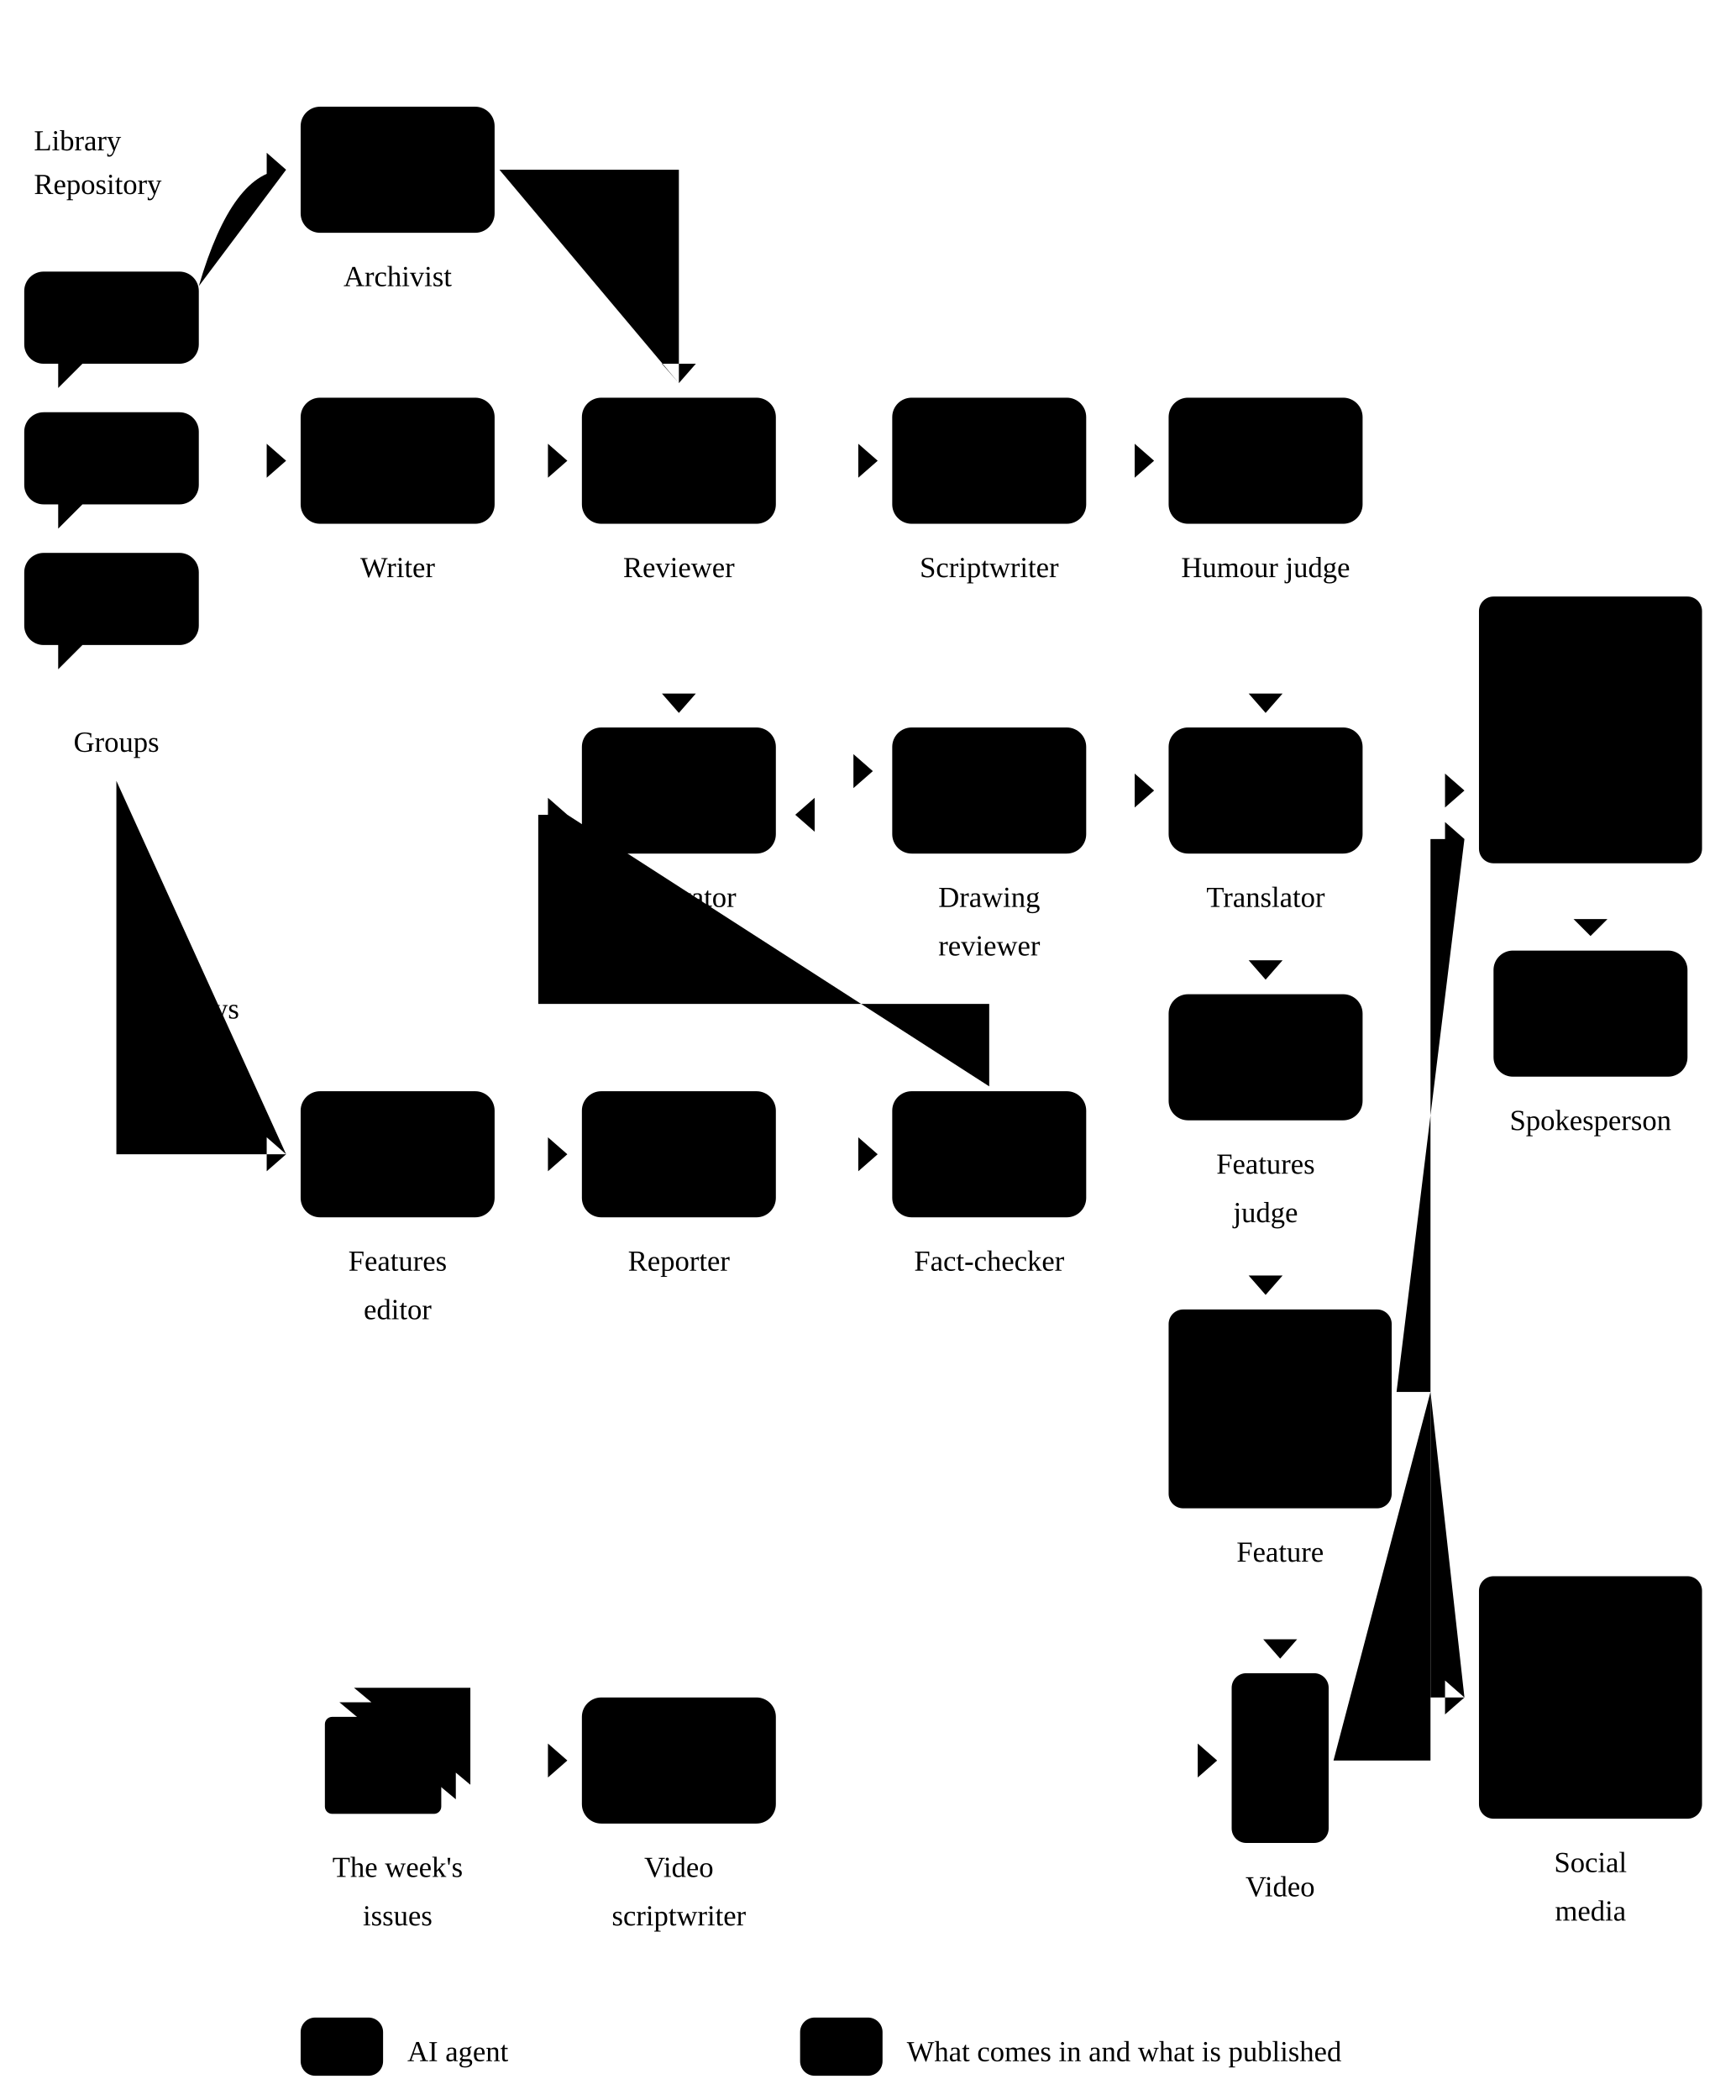
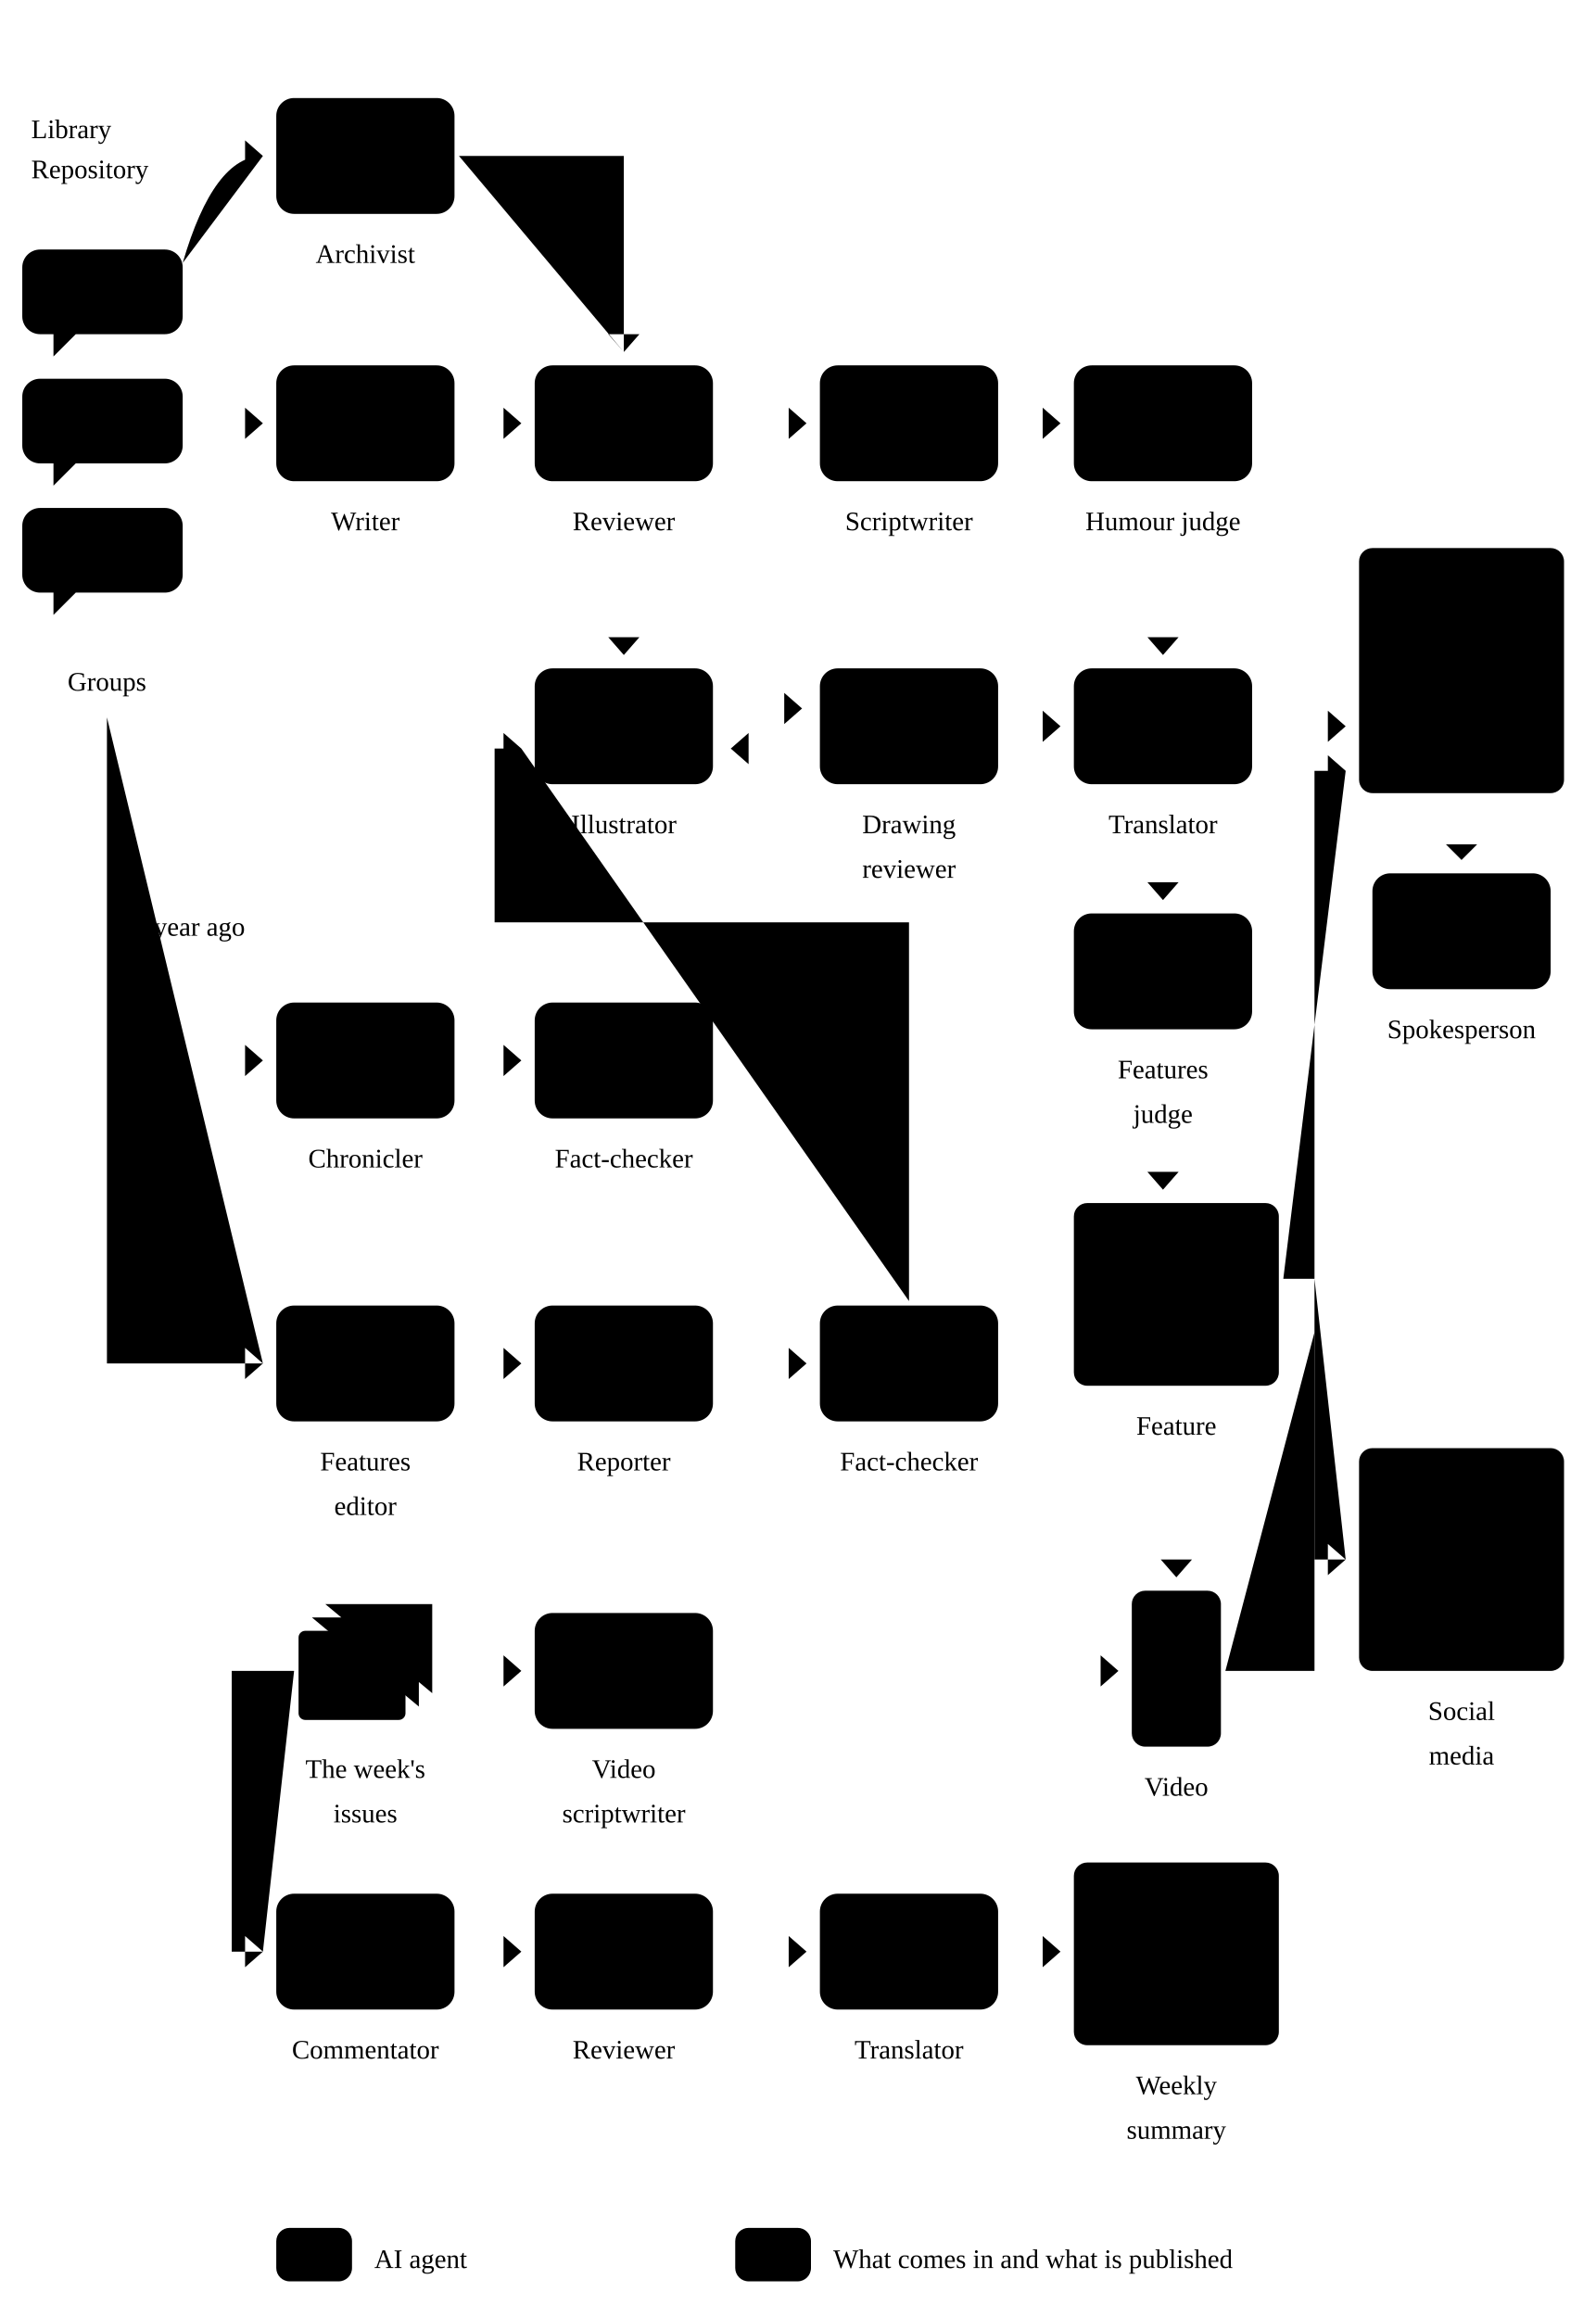
- <svg xmlns="http://www.w3.org/2000/svg" viewBox="0 0 716 866">
+ <svg xmlns="http://www.w3.org/2000/svg" viewBox="0 0 716 1040">
  <path class="t" d="M18 112 h56 a8 8 0 0 1 8 8 v22 a8 8 0 0 1 -8 8 h-40 l-10 10 v-10 h-6 a8 8 0 0 1 -8 -8 v-22 a8 8 0 0 1 8 -8 z" />
  <path class="t" d="M18 170 h56 a8 8 0 0 1 8 8 v22 a8 8 0 0 1 -8 8 h-40 l-10 10 v-10 h-6 a8 8 0 0 1 -8 -8 v-22 a8 8 0 0 1 8 -8 z" />
  <path class="t" d="M18 228 h56 a8 8 0 0 1 8 8 v22 a8 8 0 0 1 -8 8 h-40 l-10 10 v-10 h-6 a8 8 0 0 1 -8 -8 v-22 a8 8 0 0 1 8 -8 z" />
  <path class="t" d="M30 126 h34 M30 136 h22 M30 184 h34 M30 194 h26 M30 242 h34 M30 252 h18" />
  <text class="lbl" x="48" y="310" text-anchor="middle">Groups</text>
  <text class="lbl" x="14" y="62">Library</text>
  <text class="lbl" x="14" y="80">Repository</text>
  <path class="t" d="M82 118 Q96 70 118 70 M110 63 L118 70 L110 77" />
  <rect class="t fa" x="124" y="44" width="80" height="52" rx="8" />
  <path class="t" d="M146 58 v28 M154 58 v28 M162 62 v24" />
  <path class="a" d="M170 60 l8 26" />
  <text class="lbl" x="164" y="118" text-anchor="middle">Archivist</text>
  <path class="t" d="M206 70 H280 V158 M273 150 L280 158 L287 150" />
  <path class="t" d="M88 190 L118 190 M110 183 L118 190 L110 197" />
  <rect class="t fa" x="124" y="164" width="80" height="52" rx="8" />
  <path class="a" d="M146 198 L172 172 L180 180 L154 206 L144 208 Z M168 176 L176 184" />
  <text class="lbl" x="164" y="238" text-anchor="middle">Writer</text>
  <path class="t" d="M206 190 L234 190 M226 183 L234 190 L226 197" />
  <rect class="t fa" x="240" y="164" width="80" height="52" rx="8" />
  <path class="r" d="M260 190 L274 204 L300 176" />
  <text class="lbl" x="280" y="238" text-anchor="middle">Reviewer</text>
  <path class="t" d="M322 190 L362 190 M354 183 L362 190 L354 197" />
  <rect class="t fa" x="368" y="164" width="80" height="52" rx="8" />
  <path class="t" d="M392 178 h26 a5 5 0 0 1 5 5 v10 a5 5 0 0 1 -5 5 h-16 l-6 6 v-6 h-4 a5 5 0 0 1 -5 -5 v-10 a5 5 0 0 1 5 -5 z" />
  <path class="a" d="M395 186 h20 M395 192 h12" />
  <text class="lbl" x="408" y="238" text-anchor="middle">Scriptwriter</text>
  <path class="t" d="M450 190 L476 190 M468 183 L476 190 L468 197" />
  <rect class="t fa" x="482" y="164" width="80" height="52" rx="8" />
  <path class="a" d="M530 178.5 L521.5 170 L506 185.5 L514.5 194 Z" />
  <path class="t" d="M522.2 186.2 L536.4 200.4 M500 206 h24" />
  <text class="lbl" x="522" y="238" text-anchor="middle">Humour judge</text>
  <path class="t" d="M280 248 V294 M273 286 L280 294 L287 286" />
  <path class="t" d="M522 248 V294 M515 286 L522 294 L529 286" />
  <rect class="t fa" x="240" y="300" width="80" height="52" rx="8" />
  <path class="a" d="M258 340 Q268 316 282 328 T304 314" />
  <circle class="fz" cx="304" cy="314" r="4" />
  <text class="lbl" x="280" y="374" text-anchor="middle">Illustrator</text>
  <path class="t" d="M324 318 L360 318 M352 311 L360 318 L352 325 M364 336 L328 336 M336 329 L328 336 L336 343" />
  <rect class="t fa" x="368" y="300" width="80" height="52" rx="8" />
  <path class="t" d="M386 326 Q408 306 430 326 Q408 346 386 326 Z" />
  <circle class="a" cx="408" cy="326" r="7" />
  <circle class="ft" cx="408" cy="326" r="3" />
  <text class="lbl" x="408" y="374" text-anchor="middle">Drawing</text>
  <text class="lbl" x="408" y="394" text-anchor="middle">reviewer</text>
  <path class="t" d="M450 326 L476 326 M468 319 L476 326 L468 333" />
  <rect class="t fa" x="482" y="300" width="80" height="52" rx="8" />
  <text class="ft" x="496" y="331" font-family="Newsreader, Georgia, serif" font-size="15" font-weight="700" text-anchor="middle">ES</text>
  <path class="a" d="M507 326 L517 326 M513 322 L517 326 L513 330" />
  <text class="ft" x="531" y="321" font-family="Newsreader, Georgia, serif" font-size="10.5" font-weight="700" text-anchor="middle">CA</text>
  <text class="ft" x="551" y="321" font-family="Newsreader, Georgia, serif" font-size="10.5" font-weight="700" text-anchor="middle">GL</text>
  <text class="ft" x="531" y="337" font-family="Newsreader, Georgia, serif" font-size="10.5" font-weight="700" text-anchor="middle">EU</text>
  <text class="ft" x="551" y="337" font-family="Newsreader, Georgia, serif" font-size="10.5" font-weight="700" text-anchor="middle">EN</text>
  <text class="lbl" x="522" y="374" text-anchor="middle">Translator</text>
  <path class="t" d="M564 326 L604 326 M596 319 L604 326 L596 333" />
  <rect class="t" x="610" y="246" width="92" height="110" rx="6" />
  <path class="t" d="M622 266 h68 M622 274 h68" />
  <path class="t" d="M622 290 h30 M622 300 h30 M622 310 h30 M622 320 h30 M660 290 h30 v34 h-30 z" />
  <text class="lbl" x="656" y="346" text-anchor="middle">7:00</text>
  <path class="t" d="M656 358 L656 386 M649 379 L656 386 L663 379" />
  <rect class="t fa" x="616" y="392" width="80" height="52" rx="8" />
  <path class="a" d="M640.5 414.5 L667.5 407 L667.5 425 L640.5 419 Z M653.4 423.2 a4.5 4.5 0 1 1 -8.7 -2.4" />
  <text class="lbl" x="656" y="466" text-anchor="middle">Spokesperson</text>
-   <text class="lbl" x="58" y="420">Sundays</text>
-   <path class="t" d="M48 322 V476 H118 M110 469 L118 476 L110 483" />
+   <text class="lbl" x="58" y="420">A year ago</text>
+   <path class="t" d="M48 322 V612 H118 M110 605 L118 612 L110 619 M48 476 H118 M110 469 L118 476 L110 483" />
  <rect class="t fa" x="124" y="450" width="80" height="52" rx="8" />
-   <circle class="t" cx="164" cy="476" r="14" />
-   <circle class="ft" cx="164" cy="476" r="4" />
-   <text class="lbl" x="164" y="524" text-anchor="middle">Features</text>
-   <text class="lbl" x="164" y="544" text-anchor="middle">editor</text>
+   <path class="t" d="M150 476 A14 14 0 1 0 164 462 A15.2 15.2 0 0 0 153.5 466.3 L150 469.8 M150 462 V469.8 H157.8" />
+   <path class="a" d="M164 468.2 V476 L170.2 479.1" />
+   <text class="lbl" x="164" y="524" text-anchor="middle">Chronicler</text>
  <path class="t" d="M206 476 L234 476 M226 469 L234 476 L226 483" />
  <rect class="t fa" x="240" y="450" width="80" height="52" rx="8" />
-   <circle class="t" cx="274" cy="472" r="10" />
-   <path class="a" d="M281 479 L294 492" />
-   <text class="lbl" x="280" y="524" text-anchor="middle">Reporter</text>
-   <path class="t" d="M322 476 L362 476 M354 469 L362 476 L354 483" />
-   <rect class="t fa" x="368" y="450" width="80" height="52" rx="8" />
-   <path class="t" d="M384 464 h20 M384 474 h20 M384 484 h14" />
-   <path class="a" d="M410 478 L418 486 L434 466" />
-   <text class="lbl" x="408" y="524" text-anchor="middle">Fact-checker</text>
-   <path class="t" d="M408 448 V414 H222 V336 H234 M226 329 L234 336 L226 343" />
+   <path class="t" d="M256 464 h20 M256 474 h20 M256 484 h14" />
+   <path class="a" d="M282 478 L290 486 L306 466" />
+   <text class="lbl" x="280" y="524" text-anchor="middle">Fact-checker</text>
+   <path class="t" d="M322 476 H408" />
+   <text class="lbl" x="58" y="556">Sundays</text>
+   <g transform="translate(0 136)">
+     <rect class="t fa" x="124" y="450" width="80" height="52" rx="8" />
+     <circle class="t" cx="164" cy="476" r="14" />
+     <circle class="ft" cx="164" cy="476" r="4" />
+     <text class="lbl" x="164" y="524" text-anchor="middle">Features</text>
+     <text class="lbl" x="164" y="544" text-anchor="middle">editor</text>
+     <path class="t" d="M206 476 L234 476 M226 469 L234 476 L226 483" />
+     <rect class="t fa" x="240" y="450" width="80" height="52" rx="8" />
+     <circle class="t" cx="274" cy="472" r="10" />
+     <path class="a" d="M281 479 L294 492" />
+     <text class="lbl" x="280" y="524" text-anchor="middle">Reporter</text>
+     <path class="t" d="M322 476 L362 476 M354 469 L362 476 L354 483" />
+     <rect class="t fa" x="368" y="450" width="80" height="52" rx="8" />
+     <path class="t" d="M384 464 h20 M384 474 h20 M384 484 h14" />
+     <path class="a" d="M410 478 L418 486 L434 466" />
+     <text class="lbl" x="408" y="524" text-anchor="middle">Fact-checker</text>
+   </g>
+   <path class="t" d="M408 584 V414 H222 V336 H234 M226 329 L234 336 L226 343" />
  <path class="t" d="M522 382 V404 M515 396 L522 404 L529 396" />
  <rect class="t fa" x="482" y="410" width="80" height="52" rx="8" />
  <path class="t" d="M522 422 V452 M512 452 H532 M502 427 H542" />
  <path class="a" d="M502 427 L496 441 M502 427 L508 441 M542 427 L536 441 M542 427 L548 441 M495 441 h14 a7 5 0 0 1 -14 0 z M535 441 h14 a7 5 0 0 1 -14 0 z" />
  <text class="lbl" x="522" y="484" text-anchor="middle">Features</text>
  <text class="lbl" x="522" y="504" text-anchor="middle">judge</text>
  <path class="t" d="M522 512 V534 M515 526 L522 534 L529 526" />
  <g transform="translate(0 104)">
    <rect class="t" x="482" y="436" width="92" height="82" rx="6" />
    <path class="t" d="M494 452 h68 M494 460 h68 M494 474 h68 M494 484 h68 M494 494 h68 M494 504 h40" />
    <text class="lbl" x="528" y="540" text-anchor="middle">Feature</text>
  </g>
  <path class="t" d="M576 574 H590 V346 H604 M596 339 L604 346 L596 353" />
-   <path class="t" d="M528 654 V684 M521 676 L528 684 L535 676" />
+   <path class="t" d="M528 654 V708 M521 700 L528 708 L535 700" />
  <path class="t" d="M590 574 V700 H604 M596 693 L604 700 L596 707" />
  <rect class="t" x="610" y="650" width="92" height="100" rx="6" />
  <path class="t" d="M650 681 L662 674 M650 691 L662 698" />
  <circle class="a" cx="667" cy="671" r="6" />
  <circle class="a" cx="645" cy="686" r="6" />
  <circle class="a" cx="667" cy="701" r="6" />
  <text class="lbl" x="656" y="736" text-anchor="middle">Sun. 9:00</text>
  <text class="lbl" x="656" y="772" text-anchor="middle">Social</text>
  <text class="lbl" x="656" y="792" text-anchor="middle">media</text>
-   <g transform="translate(0 128)">
+   <g transform="translate(0 152)">
    <path class="t" d="M146 568 h48 v40 M140 574 h48 v40" />
    <rect class="t" x="134" y="580" width="48" height="40" rx="3" />
    <path class="t" d="M141 591 h34 M141 600 h34 M141 609 h22" />
    <text class="lbl" x="164" y="646" text-anchor="middle">The week's</text>
    <text class="lbl" x="164" y="666" text-anchor="middle">issues</text>
    <path class="t" d="M206 598 L234 598 M226 591 L234 598 L226 605" />
    <rect class="t fa" x="240" y="572" width="80" height="52" rx="8" />
    <rect class="t" x="262" y="594" width="36" height="20" rx="2" />
    <path class="a" d="M262 590 L294 581 L296 587 L264 596 Z" />
    <text class="lbl" x="280" y="646" text-anchor="middle">Video</text>
    <text class="lbl" x="280" y="666" text-anchor="middle">scriptwriter</text>
    <path class="t" d="M322 598 L502 598 M494 591 L502 598 L494 605" />
    <rect class="t" x="508" y="562" width="40" height="70" rx="6" />
    <path class="t" d="M522 586 L539 597 L522 608 Z" />
    <text class="lbl" x="528" y="654" text-anchor="middle">Video</text>
    <path class="t" d="M550 598 H590 V446" />
  </g>
-   <g transform="translate(0 128)">
+   <path class="t" d="M132 750 H104 V876 H118 M110 869 L118 876 L110 883" />
+   <rect class="t fa" x="124" y="850" width="80" height="52" rx="8" />
+   <path class="a" d="M164.0 860.0 L168.1 870.3 L179.2 871.1 L170.7 878.2 L173.4 888.9 L164.0 883.0 L154.6 888.9 L157.3 878.2 L148.8 871.1 L159.9 870.3 Z" />
+   <text class="lbl" x="164" y="924" text-anchor="middle">Commentator</text>
+   <path class="t" d="M206 876 L234 876 M226 869 L234 876 L226 883" />
+   <rect class="t fa" x="240" y="850" width="80" height="52" rx="8" />
+   <path class="r" d="M260 876 L274 890 L300 862" />
+   <text class="lbl" x="280" y="924" text-anchor="middle">Reviewer</text>
+   <path class="t" d="M322 876 L362 876 M354 869 L362 876 L354 883" />
+   <rect class="t fa" x="368" y="850" width="80" height="52" rx="8" />
+   <text class="ft" x="382" y="881" font-family="Newsreader, Georgia, serif" font-size="15" font-weight="700" text-anchor="middle">ES</text>
+   <path class="a" d="M393 876 L403 876 M399 872 L403 876 L399 880" />
+   <text class="ft" x="417" y="871" font-family="Newsreader, Georgia, serif" font-size="10.5" font-weight="700" text-anchor="middle">CA</text>
+   <text class="ft" x="437" y="871" font-family="Newsreader, Georgia, serif" font-size="10.5" font-weight="700" text-anchor="middle">GL</text>
+   <text class="ft" x="417" y="887" font-family="Newsreader, Georgia, serif" font-size="10.5" font-weight="700" text-anchor="middle">EU</text>
+   <text class="ft" x="437" y="887" font-family="Newsreader, Georgia, serif" font-size="10.5" font-weight="700" text-anchor="middle">EN</text>
+   <text class="lbl" x="408" y="924" text-anchor="middle">Translator</text>
+   <path class="t" d="M450 876 L476 876 M468 869 L476 876 L468 883" />
+   <rect class="t" x="482" y="836" width="92" height="82" rx="6" />
+   <path class="t" d="M494 852 h68 M494 860 h68 M494 874 h30 M494 884 h30 M494 894 h30 M494 904 h30 M532 874 h30 v30 h-30 z" />
+   <text class="lbl" x="528" y="940" text-anchor="middle">Weekly</text>
+   <text class="lbl" x="528" y="960" text-anchor="middle">summary</text>
+   <g transform="translate(0 296)">
    <path class="t" d="M14 690 H702" />
    <rect class="t fa" x="124" y="704" width="34" height="24" rx="6" />
    <text class="lbl" x="168" y="722">AI agent</text>
    <rect class="t" x="330" y="704" width="34" height="24" rx="6" />
    <text class="lbl" x="374" y="722">What comes in and what is published</text>
  </g>
</svg>
